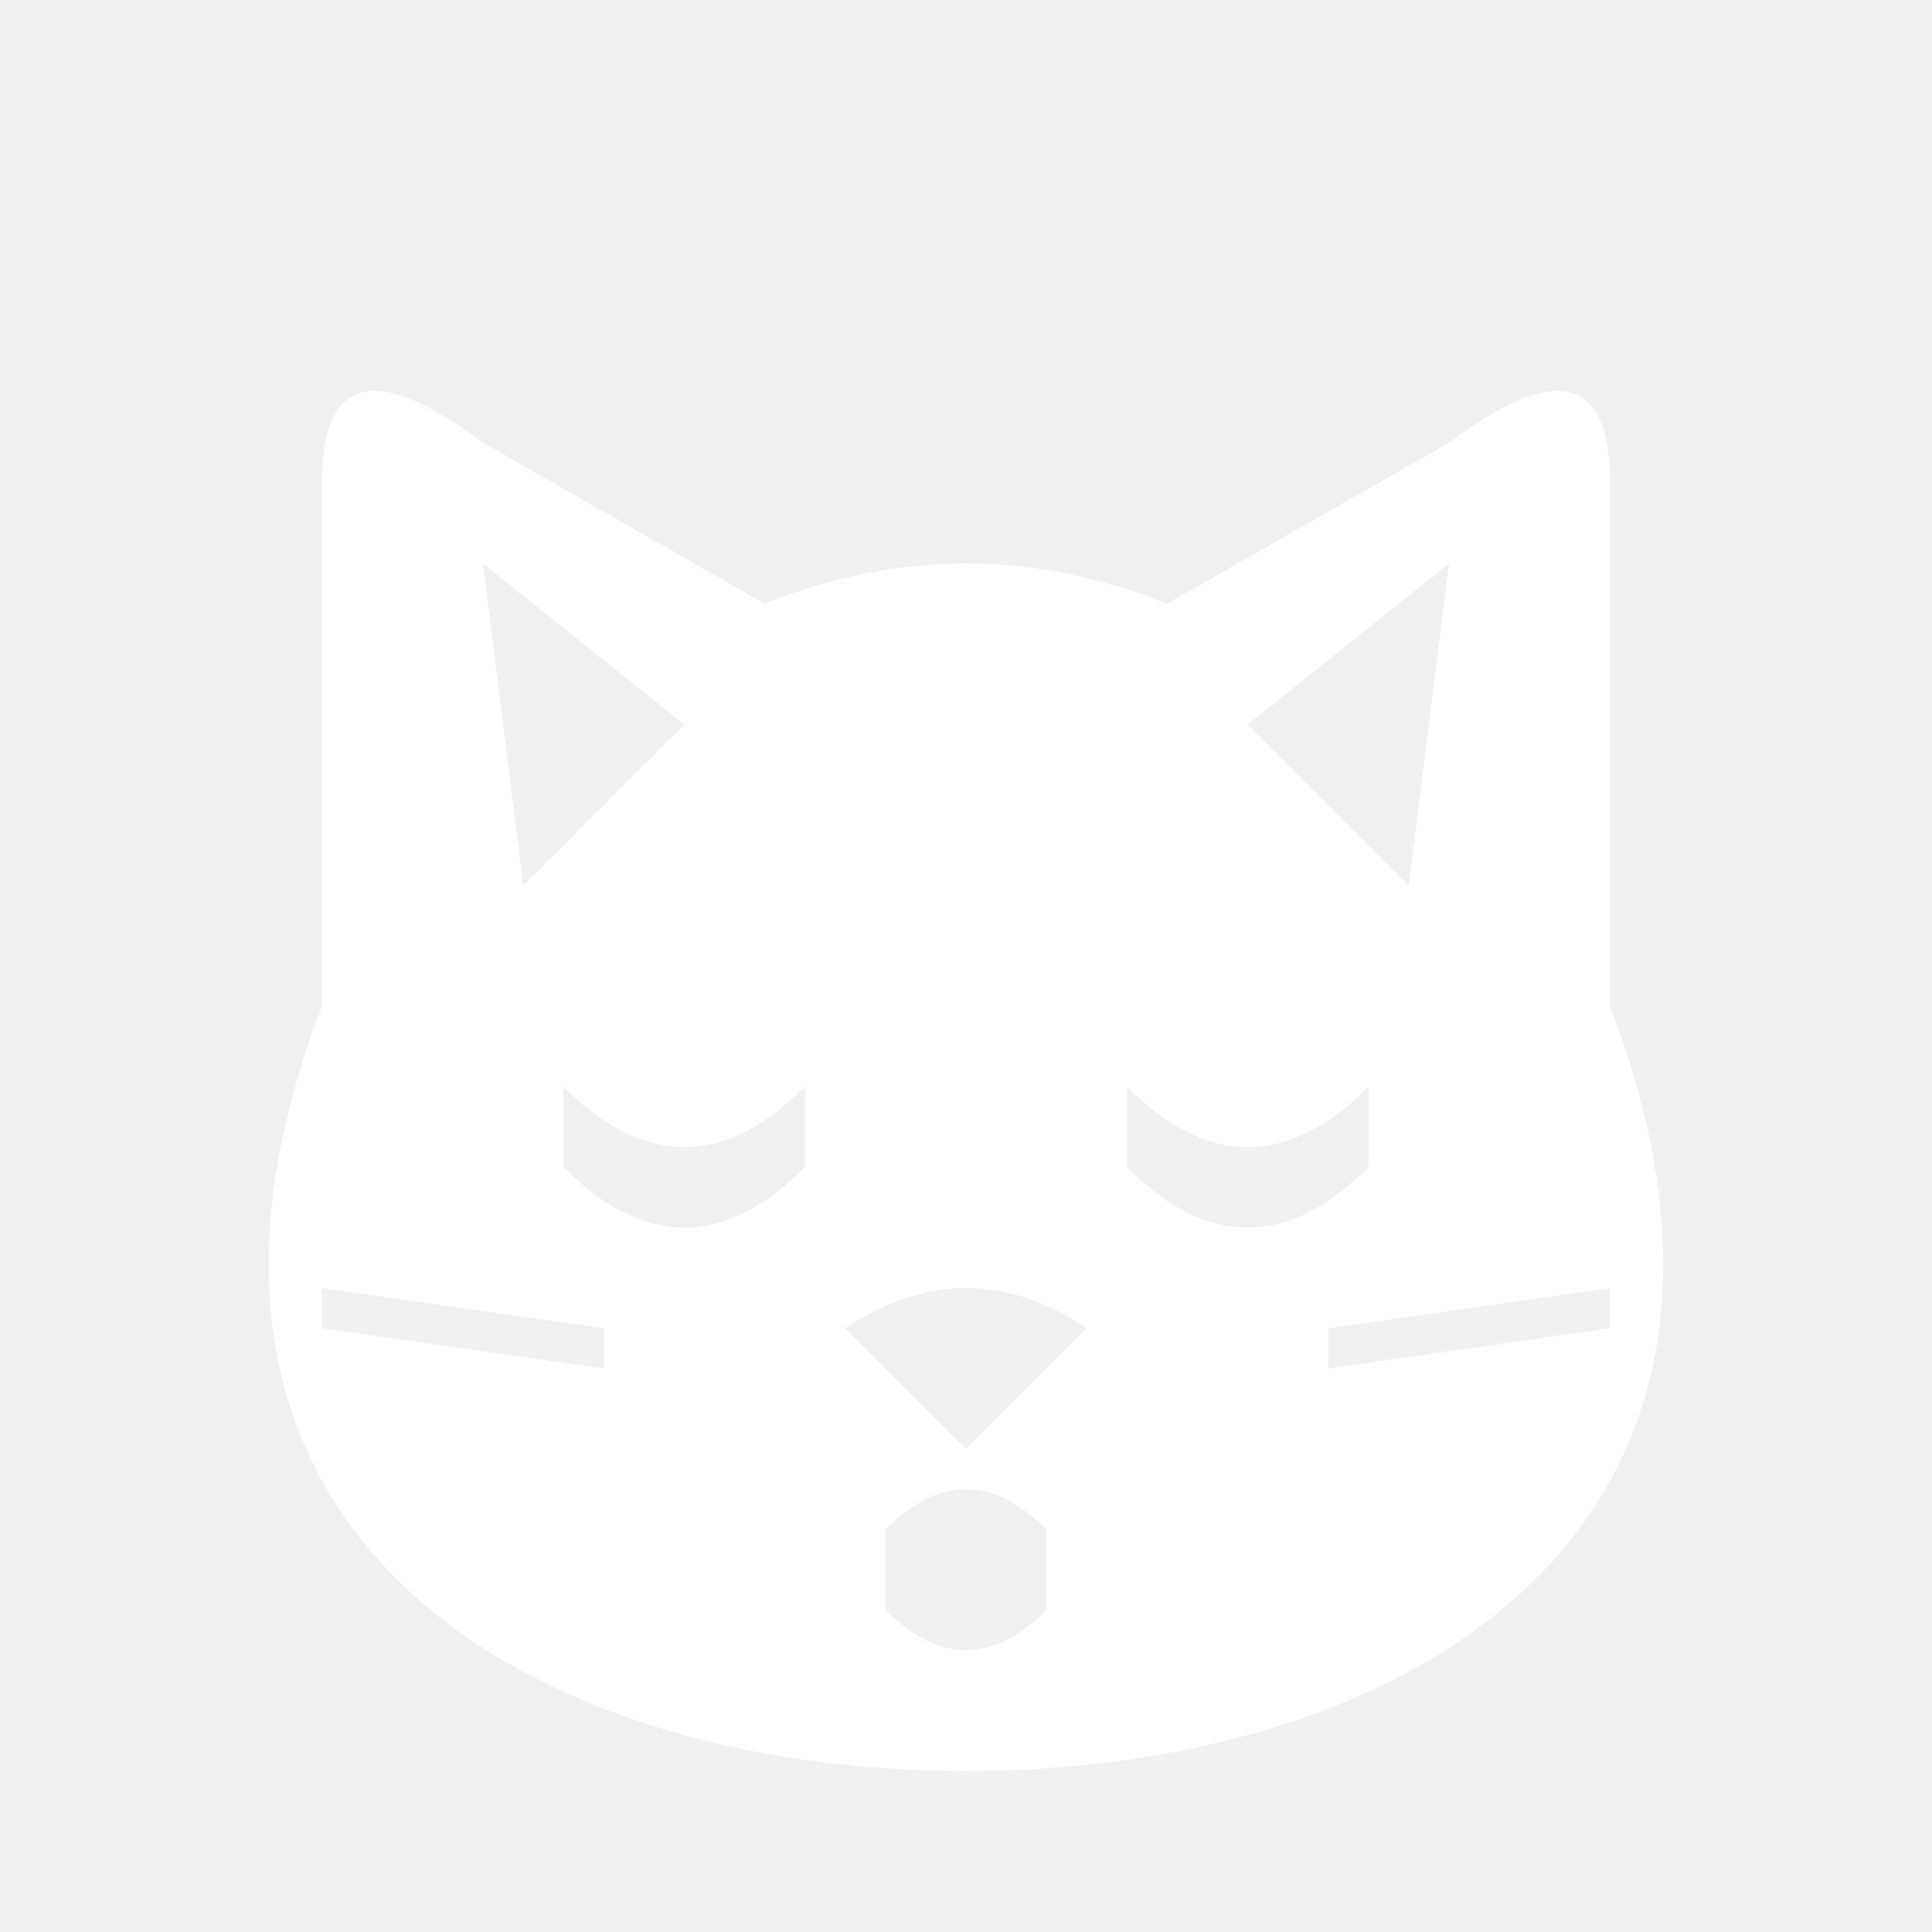
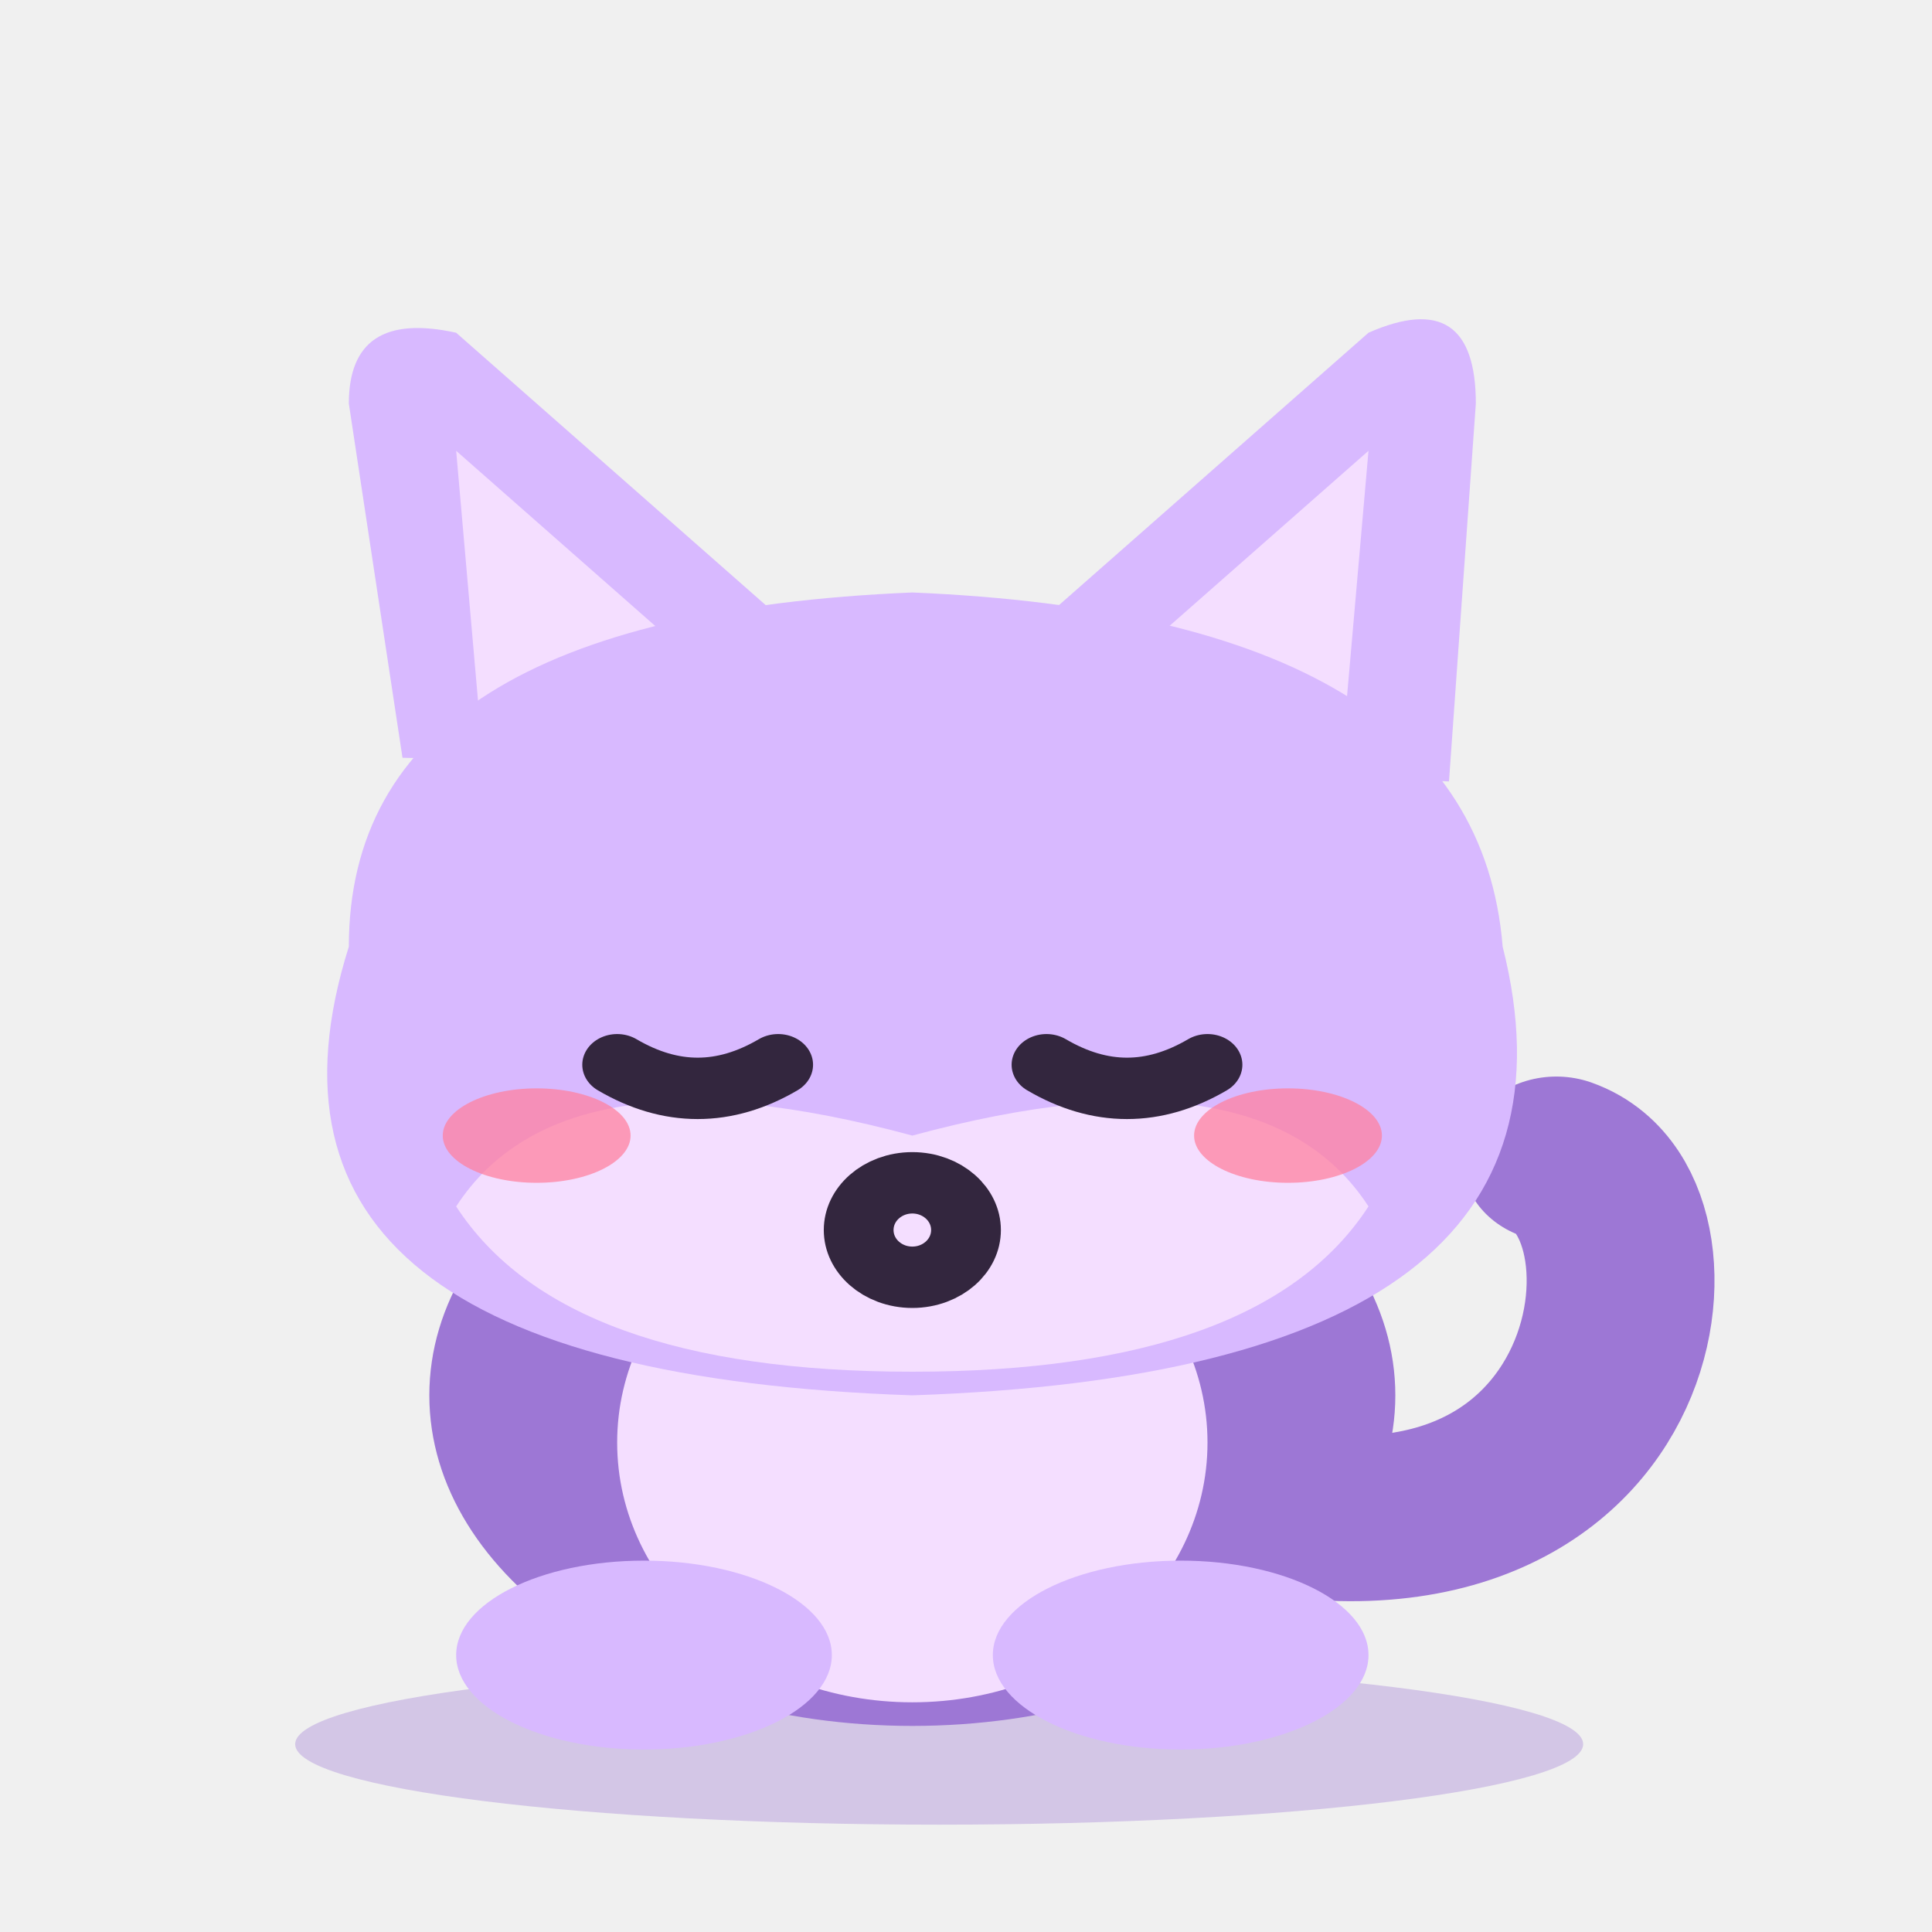
- <svg xmlns="http://www.w3.org/2000/svg" viewBox="0 0 48 48">
-   <path fill="white" fill-rule="evenodd" d="     M8 25 L8 12 Q8 8 12 11 L19 15 Q24 13 29 15 L36 11 Q40 8 40 12 L40 25     C45 38 35 44 24 44 C13 44 3 38 8 25 Z     M12 14 L13 22 L17 18 Z M36 14 L31 18 L35 22 Z     M14 27 Q17 30 20 27 L20 29 Q17 32 14 29 Z     M28 27 Q31 30 34 27 L34 29 Q31 32 28 29 Z     M21 33 Q24 31 27 33 L24 36 Z     M22 38 Q24 36 26 38 L26 40 Q24 42 22 40 Z     M8 32 L15 33 L15 34 L8 33 Z M33 33 L40 32 L40 33 L33 34 Z" />
+ <svg xmlns="http://www.w3.org/2000/svg" width="144" height="144" viewBox="0 0 72 72">
+   <ellipse cx="35" cy="65" rx="24" ry="3" fill="#9d77d5" opacity=".35" />
+   <g transform="translate(0 8) scale(1 .88)">
+     <path d="M44 54c17 6 19-12 14-14" fill="none" stroke="#9d77d5" stroke-width="7" stroke-linecap="round" />
+     <ellipse cx="34" cy="50" rx="18" ry="14" fill="#9d77d5" />
+     <ellipse cx="34" cy="52" rx="11" ry="11" fill="#f4deff" />
+     <ellipse cx="24" cy="61" rx="7" ry="4" fill="#d8b9ff" />
+     <ellipse cx="44" cy="61" rx="7" ry="4" fill="#d8b9ff" />
+     <path fill="#d8b9ff" d="M15 23 13 8q0-4 4-3l13 13 9-1L51 5q4-2 4 3l-1 16Z" />
+     <path fill="#f4deff" d="m17 10 10 10-9 3zm34 0-10 10 9 3z" />
+     <path d="M13 31Q13 17 34 16Q55 17 56 31Q60 49 34 50Q8 49 13 31Z" fill="#d8b9ff" />
+     <path d="M17 42q4-7 17-3 13-4 17 3-4 7-17 7t-17-7" fill="#f4deff" />
+     <ellipse cx="20" cy="39" rx="3.5" ry="2" fill="#ff82a0" opacity=".75" />
+     <ellipse cx="48" cy="39" rx="3.5" ry="2" fill="#ff82a0" opacity=".75" />
+     <g fill="none" stroke="#33263e" stroke-width="2.6" stroke-linecap="round">
+       <path d="M23 36q3 2 6 0m10 0q3 2 6 0" />
+       <circle cx="34" cy="43" r="2" />
+     </g>
+   </g>
</svg>
